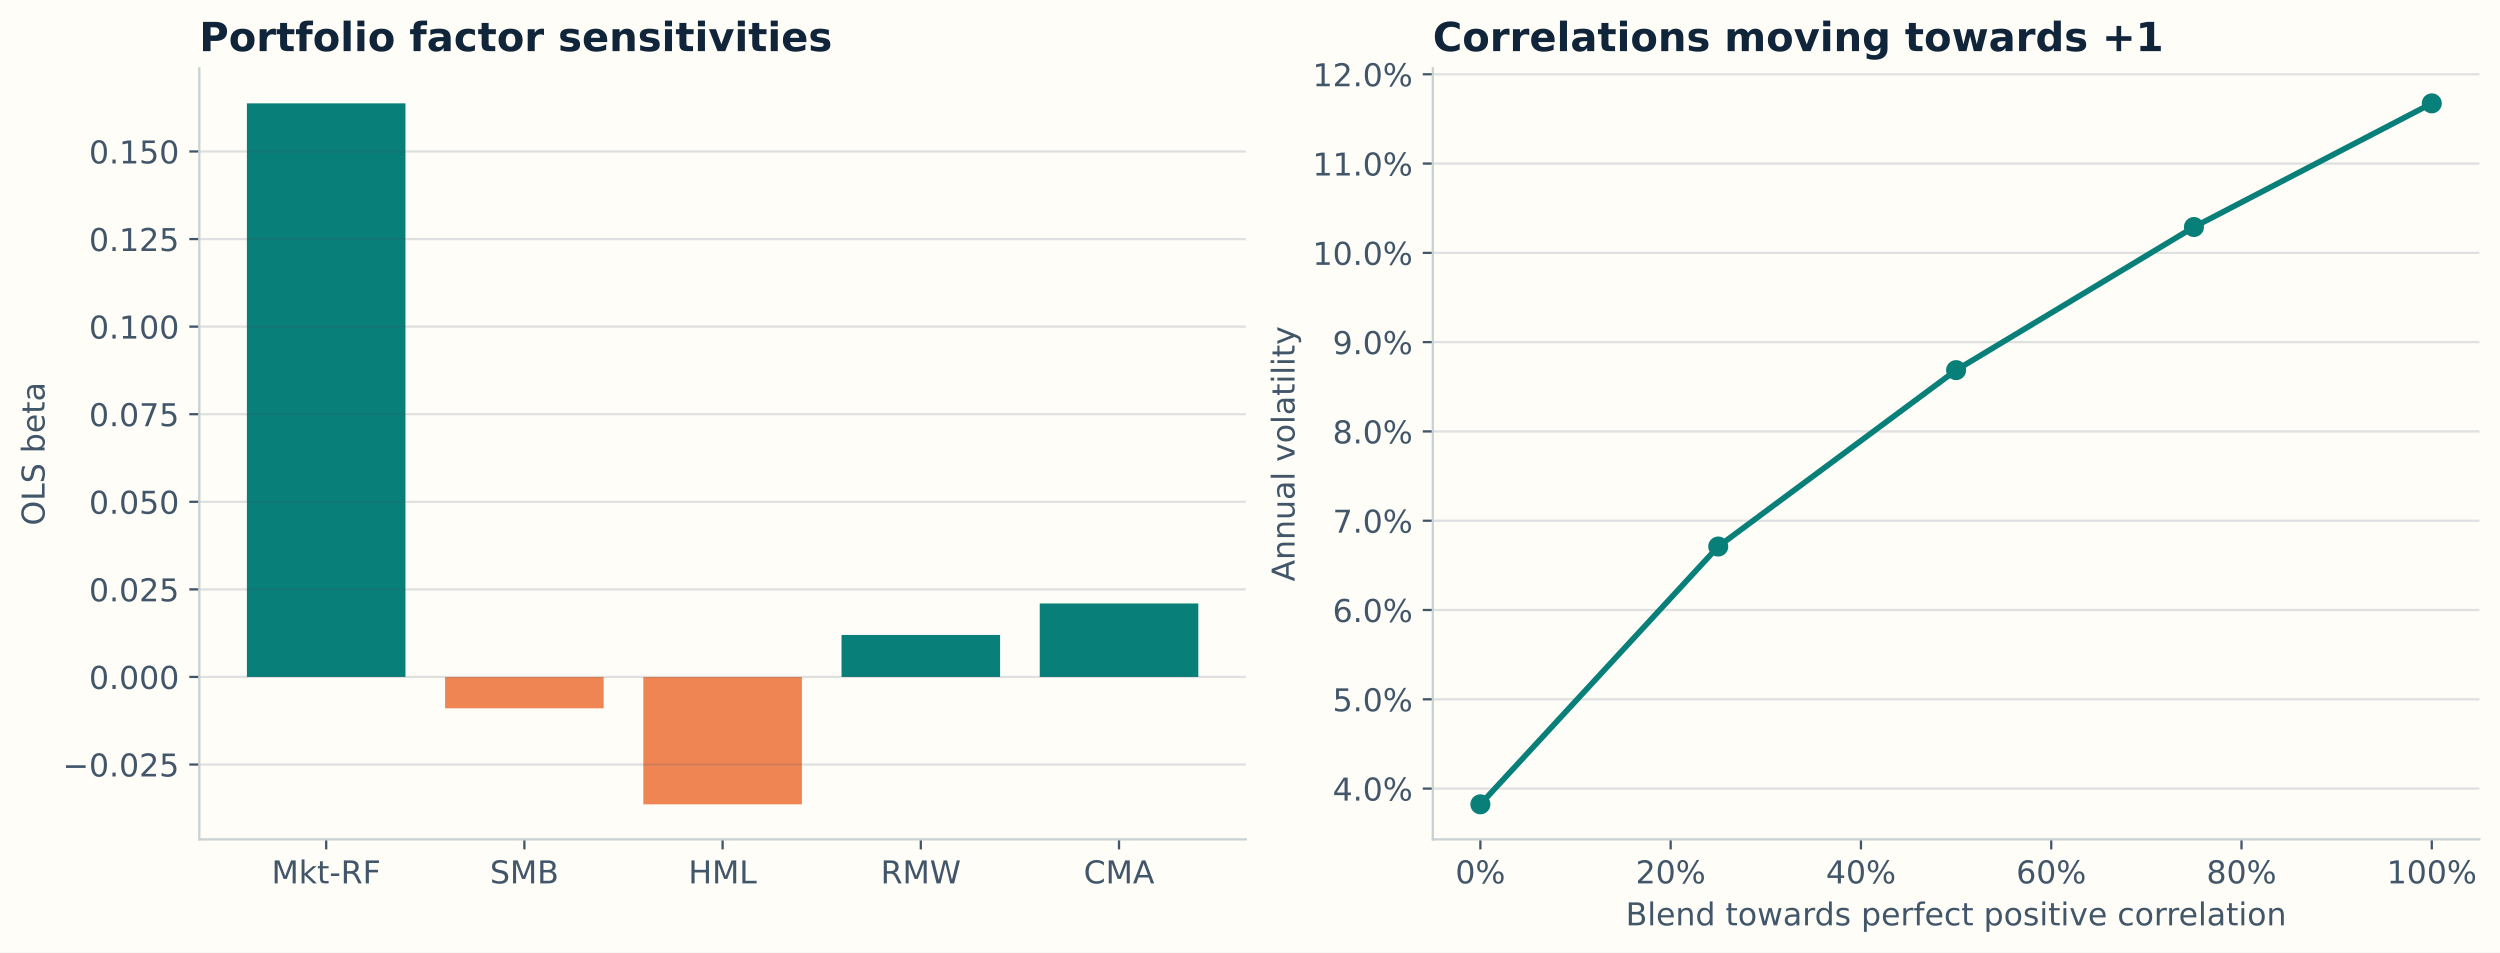
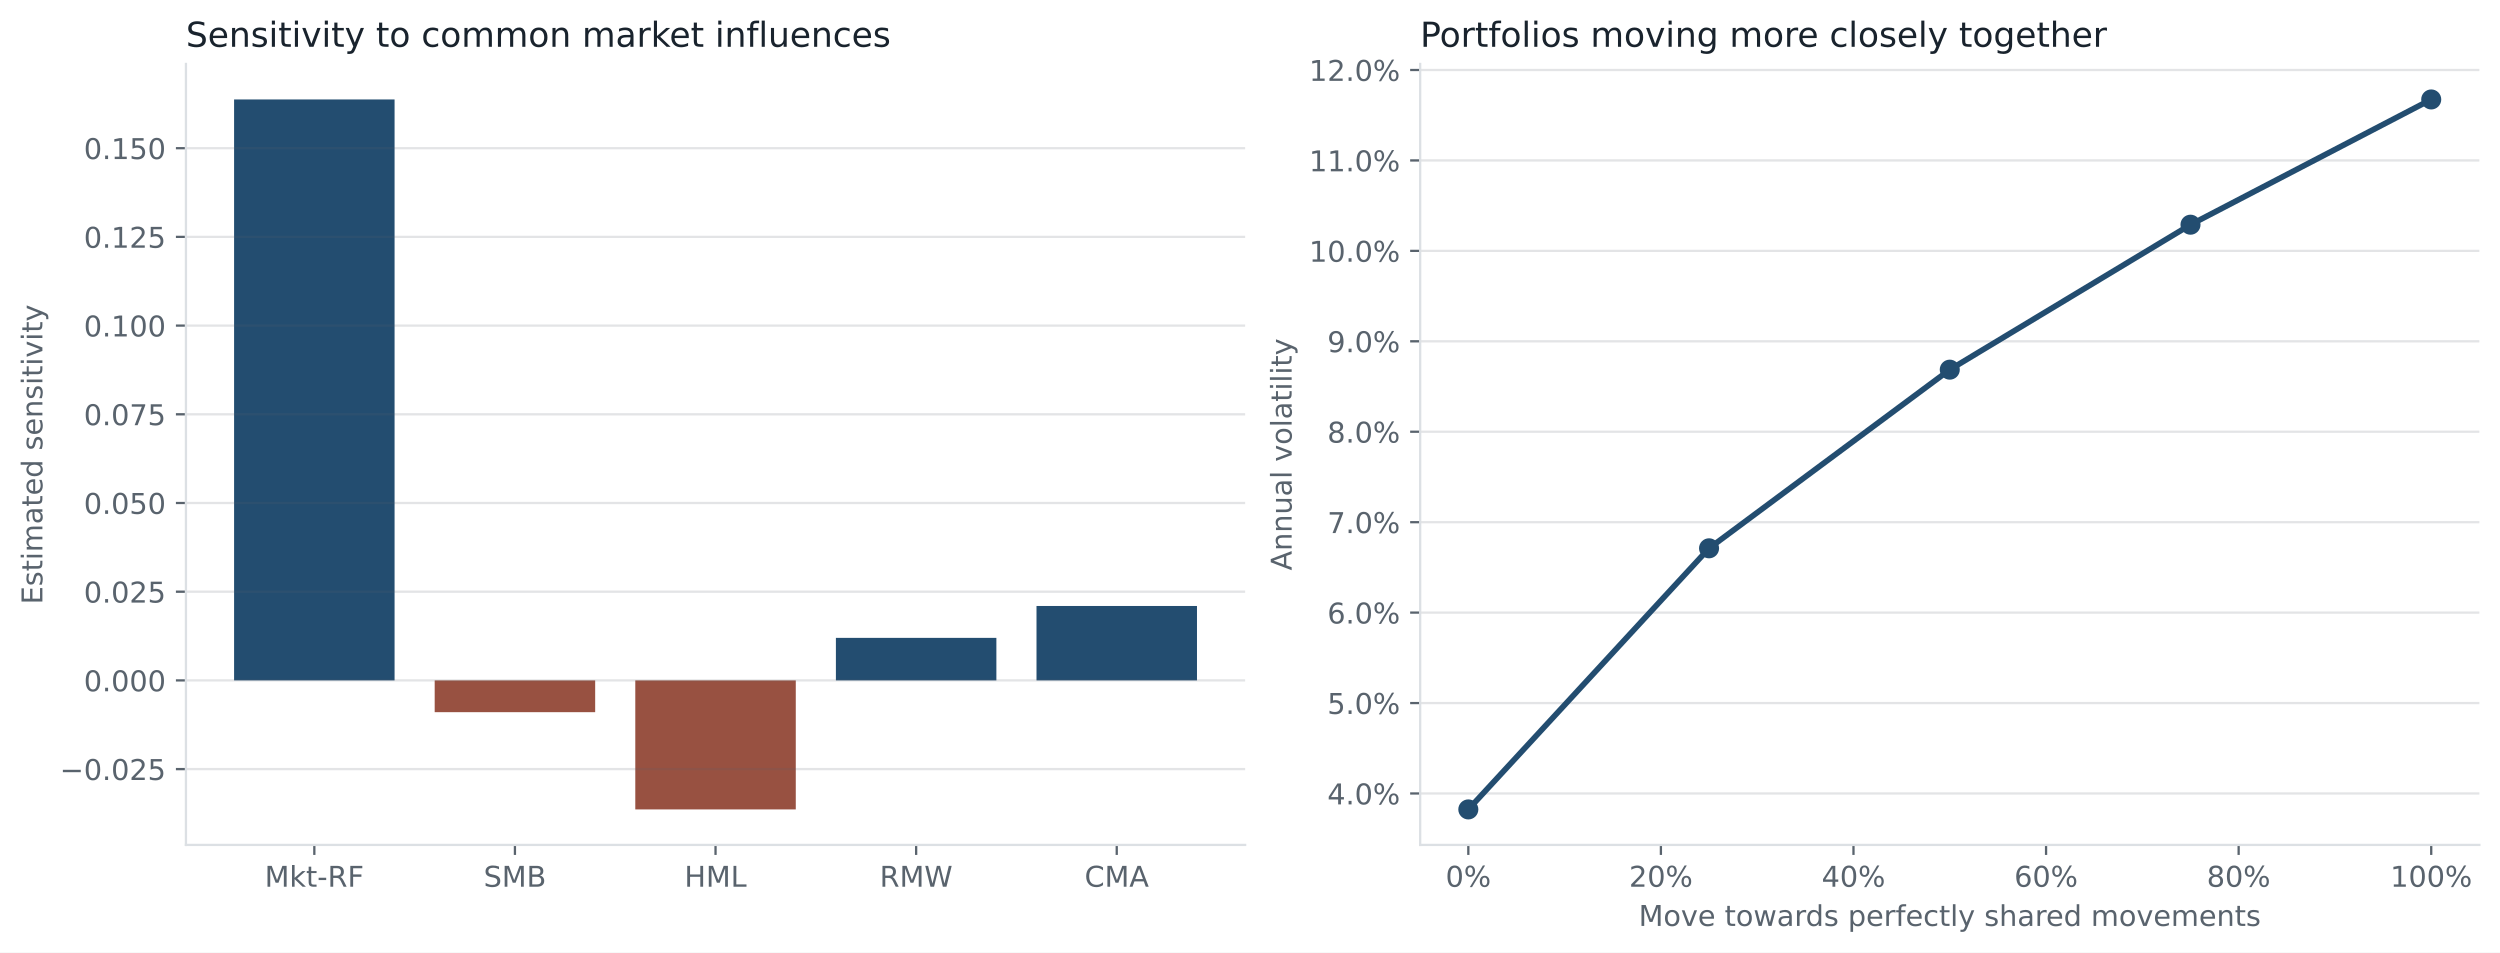
<svg xmlns="http://www.w3.org/2000/svg" xmlns:xlink="http://www.w3.org/1999/xlink" width="872.4pt" height="332.4pt" viewBox="0 0 872.4 332.4" version="1.1">
  <defs>
    <style type="text/css">*{stroke-linejoin: round; stroke-linecap: butt}</style>
  </defs>
  <g id="figure_1">
    <g id="patch_1">
-       <path d="M 0 332.4 L 872.4 332.4 L 872.4 0 L 0 0 z " style="fill: #fffdf8" />
+       <path d="M 0 332.4 L 872.4 332.4 L 872.4 0 L 0 0 z " style="fill: #ffffff" />
    </g>
    <g id="axes_1">
      <g id="patch_2">
-         <path d="M 69.555 292.908 L 434.762 292.908 L 434.762 23.838 L 69.555 23.838 z " style="fill: #fffdf8" />
+         <path d="M 64.886 294.843 L 434.5 294.843 L 434.5 22.318 L 64.886 22.318 z " style="fill: #ffffff" />
      </g>
      <g id="patch_3">
-         <path d="M 86.155 236.225 L 141.489 236.225 L 141.489 36.068 L 86.155 36.068 z " clip-path="url(#p34843cf11e)" style="fill: #087f78" />
+         <path d="M 81.687 237.433 L 137.689 237.433 L 137.689 34.706 L 81.687 34.706 z " clip-path="url(#p549b6e16fd)" style="fill: #234d70" />
      </g>
      <g id="patch_4">
-         <path d="M 155.323 236.225 L 210.657 236.225 L 210.657 247.171 L 155.323 247.171 z " clip-path="url(#p34843cf11e)" style="fill: #ef8553" />
+         <path d="M 151.689 237.433 L 207.691 237.433 L 207.691 248.519 L 151.689 248.519 z " clip-path="url(#p549b6e16fd)" style="fill: #985141" />
      </g>
      <g id="patch_5">
-         <path d="M 224.491 236.225 L 279.826 236.225 L 279.826 280.677 L 224.491 280.677 z " clip-path="url(#p34843cf11e)" style="fill: #ef8553" />
+         <path d="M 221.692 237.433 L 277.694 237.433 L 277.694 282.456 L 221.692 282.456 z " clip-path="url(#p549b6e16fd)" style="fill: #985141" />
      </g>
      <g id="patch_6">
-         <path d="M 293.659 236.225 L 348.994 236.225 L 348.994 221.572 L 293.659 221.572 z " clip-path="url(#p34843cf11e)" style="fill: #087f78" />
+         <path d="M 291.695 237.433 L 347.697 237.433 L 347.697 222.592 L 291.695 222.592 z " clip-path="url(#p549b6e16fd)" style="fill: #234d70" />
      </g>
      <g id="patch_7">
-         <path d="M 362.827 236.225 L 418.162 236.225 L 418.162 210.583 L 362.827 210.583 z " clip-path="url(#p34843cf11e)" style="fill: #087f78" />
+         <path d="M 361.697 237.433 L 417.699 237.433 L 417.699 211.462 L 361.697 211.462 z " clip-path="url(#p549b6e16fd)" style="fill: #234d70" />
      </g>
      <g id="matplotlib.axis_1">
        <g id="xtick_1">
          <g id="line2d_1">
            <defs>
-               <path id="m8e26d6081c" d="M 0 0 L 0 3.5 " style="stroke: #42566a; stroke-width: 0.8" />
+               <path id="mf56b521e92" d="M 0 0 L 0 3.5 " style="stroke: #59636d; stroke-width: 0.8" />
            </defs>
            <g>
-               <use xlink:href="#m8e26d6081c" x="113.822" y="292.908" style="fill: #42566a; stroke: #42566a; stroke-width: 0.8" />
+               <use xlink:href="#mf56b521e92" x="109.688" y="294.843" style="fill: #59636d; stroke: #59636d; stroke-width: 0.8" />
            </g>
          </g>
          <g id="text_1">
-             <text style="font-size: 11px; font-family: 'DejaVu Sans'; text-anchor: middle; fill: #42566a" x="113.822" y="308.266" transform="rotate(-0 113.8221 308.2659)">Mkt-RF</text>
+             <text style="font-size: 10px; font-family: 'DejaVu Sans'; text-anchor: middle; fill: #59636d" x="109.688" y="309.442" transform="rotate(-0 109.6877 309.4417)">Mkt-RF</text>
          </g>
        </g>
        <g id="xtick_2">
          <g id="line2d_2">
            <g>
-               <use xlink:href="#m8e26d6081c" x="182.99" y="292.908" style="fill: #42566a; stroke: #42566a; stroke-width: 0.8" />
+               <use xlink:href="#mf56b521e92" x="179.69" y="294.843" style="fill: #59636d; stroke: #59636d; stroke-width: 0.8" />
            </g>
          </g>
          <g id="text_2">
-             <text style="font-size: 11px; font-family: 'DejaVu Sans'; text-anchor: middle; fill: #42566a" x="182.99" y="308.266" transform="rotate(-0 182.9902 308.2659)">SMB</text>
+             <text style="font-size: 10px; font-family: 'DejaVu Sans'; text-anchor: middle; fill: #59636d" x="179.69" y="309.442" transform="rotate(-0 179.6903 309.4417)">SMB</text>
          </g>
        </g>
        <g id="xtick_3">
          <g id="line2d_3">
            <g>
-               <use xlink:href="#m8e26d6081c" x="252.158" y="292.908" style="fill: #42566a; stroke: #42566a; stroke-width: 0.8" />
+               <use xlink:href="#mf56b521e92" x="249.693" y="294.843" style="fill: #59636d; stroke: #59636d; stroke-width: 0.8" />
            </g>
          </g>
          <g id="text_3">
-             <text style="font-size: 11px; font-family: 'DejaVu Sans'; text-anchor: middle; fill: #42566a" x="252.158" y="308.266" transform="rotate(-0 252.1583 308.2659)">HML</text>
+             <text style="font-size: 10px; font-family: 'DejaVu Sans'; text-anchor: middle; fill: #59636d" x="249.693" y="309.442" transform="rotate(-0 249.693 309.4417)">HML</text>
          </g>
        </g>
        <g id="xtick_4">
          <g id="line2d_4">
            <g>
-               <use xlink:href="#m8e26d6081c" x="321.326" y="292.908" style="fill: #42566a; stroke: #42566a; stroke-width: 0.8" />
+               <use xlink:href="#mf56b521e92" x="319.696" y="294.843" style="fill: #59636d; stroke: #59636d; stroke-width: 0.8" />
            </g>
          </g>
          <g id="text_4">
-             <text style="font-size: 11px; font-family: 'DejaVu Sans'; text-anchor: middle; fill: #42566a" x="321.326" y="308.266" transform="rotate(-0 321.3264 308.2659)">RMW</text>
+             <text style="font-size: 10px; font-family: 'DejaVu Sans'; text-anchor: middle; fill: #59636d" x="319.696" y="309.442" transform="rotate(-0 319.6957 309.4417)">RMW</text>
          </g>
        </g>
        <g id="xtick_5">
          <g id="line2d_5">
            <g>
-               <use xlink:href="#m8e26d6081c" x="390.495" y="292.908" style="fill: #42566a; stroke: #42566a; stroke-width: 0.8" />
+               <use xlink:href="#mf56b521e92" x="389.698" y="294.843" style="fill: #59636d; stroke: #59636d; stroke-width: 0.8" />
            </g>
          </g>
          <g id="text_5">
-             <text style="font-size: 11px; font-family: 'DejaVu Sans'; text-anchor: middle; fill: #42566a" x="390.495" y="308.266" transform="rotate(-0 390.4945 308.2659)">CMA</text>
+             <text style="font-size: 10px; font-family: 'DejaVu Sans'; text-anchor: middle; fill: #59636d" x="389.698" y="309.442" transform="rotate(-0 389.6984 309.4417)">CMA</text>
          </g>
        </g>
      </g>
      <g id="matplotlib.axis_2">
        <g id="ytick_1">
          <g id="line2d_6">
-             <path d="M 69.555 266.787 L 434.762 266.787 " clip-path="url(#p34843cf11e)" style="fill: none; stroke: #42566a; stroke-opacity: 0.17; stroke-width: 0.8; stroke-linecap: square" />
+             <path d="M 64.886 268.387 L 434.5 268.387 " clip-path="url(#p549b6e16fd)" style="fill: none; stroke: #59636d; stroke-opacity: 0.17; stroke-width: 0.8; stroke-linecap: square" />
          </g>
          <g id="line2d_7">
            <defs>
-               <path id="md3e0840128" d="M 0 0 L -3.5 0 " style="stroke: #42566a; stroke-width: 0.8" />
+               <path id="mc7982598e0" d="M 0 0 L -3.5 0 " style="stroke: #59636d; stroke-width: 0.8" />
            </defs>
            <g>
-               <use xlink:href="#md3e0840128" x="69.555" y="266.787" style="fill: #42566a; stroke: #42566a; stroke-width: 0.8" />
+               <use xlink:href="#mc7982598e0" x="64.886" y="268.387" style="fill: #59636d; stroke: #59636d; stroke-width: 0.8" />
            </g>
          </g>
          <g id="text_6">
-             <text style="font-size: 11px; font-family: 'DejaVu Sans'; text-anchor: end; fill: #42566a" x="62.555" y="270.966" transform="rotate(-0 62.55453 270.9659)">−0.025</text>
+             <text style="font-size: 10px; font-family: 'DejaVu Sans'; text-anchor: end; fill: #59636d" x="57.886" y="272.186" transform="rotate(-0 57.88594 272.1861)">−0.025</text>
          </g>
        </g>
        <g id="ytick_2">
          <g id="line2d_8">
-             <path d="M 69.555 236.225 L 434.762 236.225 " clip-path="url(#p34843cf11e)" style="fill: none; stroke: #42566a; stroke-opacity: 0.17; stroke-width: 0.8; stroke-linecap: square" />
+             <path d="M 64.886 237.433 L 434.5 237.433 " clip-path="url(#p549b6e16fd)" style="fill: none; stroke: #59636d; stroke-opacity: 0.17; stroke-width: 0.8; stroke-linecap: square" />
          </g>
          <g id="line2d_9">
            <g>
-               <use xlink:href="#md3e0840128" x="69.555" y="236.225" style="fill: #42566a; stroke: #42566a; stroke-width: 0.8" />
+               <use xlink:href="#mc7982598e0" x="64.886" y="237.433" style="fill: #59636d; stroke: #59636d; stroke-width: 0.8" />
            </g>
          </g>
          <g id="text_7">
-             <text style="font-size: 11px; font-family: 'DejaVu Sans'; text-anchor: end; fill: #42566a" x="62.555" y="240.404" transform="rotate(-0 62.55453 240.4043)">0.000</text>
+             <text style="font-size: 10px; font-family: 'DejaVu Sans'; text-anchor: end; fill: #59636d" x="57.886" y="241.232" transform="rotate(-0 57.88594 241.2322)">0.000</text>
          </g>
        </g>
        <g id="ytick_3">
          <g id="line2d_10">
-             <path d="M 69.555 205.664 L 434.762 205.664 " clip-path="url(#p34843cf11e)" style="fill: none; stroke: #42566a; stroke-opacity: 0.17; stroke-width: 0.8; stroke-linecap: square" />
+             <path d="M 64.886 206.479 L 434.5 206.479 " clip-path="url(#p549b6e16fd)" style="fill: none; stroke: #59636d; stroke-opacity: 0.17; stroke-width: 0.8; stroke-linecap: square" />
          </g>
          <g id="line2d_11">
            <g>
-               <use xlink:href="#md3e0840128" x="69.555" y="205.664" style="fill: #42566a; stroke: #42566a; stroke-width: 0.8" />
+               <use xlink:href="#mc7982598e0" x="64.886" y="206.479" style="fill: #59636d; stroke: #59636d; stroke-width: 0.8" />
            </g>
          </g>
          <g id="text_8">
-             <text style="font-size: 11px; font-family: 'DejaVu Sans'; text-anchor: end; fill: #42566a" x="62.555" y="209.843" transform="rotate(-0 62.55453 209.8428)">0.025</text>
+             <text style="font-size: 10px; font-family: 'DejaVu Sans'; text-anchor: end; fill: #59636d" x="57.886" y="210.278" transform="rotate(-0 57.88594 210.2782)">0.025</text>
          </g>
        </g>
        <g id="ytick_4">
          <g id="line2d_12">
-             <path d="M 69.555 175.102 L 434.762 175.102 " clip-path="url(#p34843cf11e)" style="fill: none; stroke: #42566a; stroke-opacity: 0.17; stroke-width: 0.8; stroke-linecap: square" />
+             <path d="M 64.886 175.525 L 434.5 175.525 " clip-path="url(#p549b6e16fd)" style="fill: none; stroke: #59636d; stroke-opacity: 0.17; stroke-width: 0.8; stroke-linecap: square" />
          </g>
          <g id="line2d_13">
            <g>
-               <use xlink:href="#md3e0840128" x="69.555" y="175.102" style="fill: #42566a; stroke: #42566a; stroke-width: 0.8" />
+               <use xlink:href="#mc7982598e0" x="64.886" y="175.525" style="fill: #59636d; stroke: #59636d; stroke-width: 0.8" />
            </g>
          </g>
          <g id="text_9">
-             <text style="font-size: 11px; font-family: 'DejaVu Sans'; text-anchor: end; fill: #42566a" x="62.555" y="179.281" transform="rotate(-0 62.55453 179.2813)">0.050</text>
+             <text style="font-size: 10px; font-family: 'DejaVu Sans'; text-anchor: end; fill: #59636d" x="57.886" y="179.324" transform="rotate(-0 57.88594 179.3242)">0.050</text>
          </g>
        </g>
        <g id="ytick_5">
          <g id="line2d_14">
-             <path d="M 69.555 144.541 L 434.762 144.541 " clip-path="url(#p34843cf11e)" style="fill: none; stroke: #42566a; stroke-opacity: 0.17; stroke-width: 0.8; stroke-linecap: square" />
+             <path d="M 64.886 144.571 L 434.5 144.571 " clip-path="url(#p549b6e16fd)" style="fill: none; stroke: #59636d; stroke-opacity: 0.17; stroke-width: 0.8; stroke-linecap: square" />
          </g>
          <g id="line2d_15">
            <g>
-               <use xlink:href="#md3e0840128" x="69.555" y="144.541" style="fill: #42566a; stroke: #42566a; stroke-width: 0.8" />
+               <use xlink:href="#mc7982598e0" x="64.886" y="144.571" style="fill: #59636d; stroke: #59636d; stroke-width: 0.8" />
            </g>
          </g>
          <g id="text_10">
-             <text style="font-size: 11px; font-family: 'DejaVu Sans'; text-anchor: end; fill: #42566a" x="62.555" y="148.72" transform="rotate(-0 62.55453 148.7198)">0.075</text>
+             <text style="font-size: 10px; font-family: 'DejaVu Sans'; text-anchor: end; fill: #59636d" x="57.886" y="148.37" transform="rotate(-0 57.88594 148.3702)">0.075</text>
          </g>
        </g>
        <g id="ytick_6">
          <g id="line2d_16">
-             <path d="M 69.555 113.979 L 434.762 113.979 " clip-path="url(#p34843cf11e)" style="fill: none; stroke: #42566a; stroke-opacity: 0.17; stroke-width: 0.8; stroke-linecap: square" />
+             <path d="M 64.886 113.617 L 434.5 113.617 " clip-path="url(#p549b6e16fd)" style="fill: none; stroke: #59636d; stroke-opacity: 0.17; stroke-width: 0.8; stroke-linecap: square" />
          </g>
          <g id="line2d_17">
            <g>
-               <use xlink:href="#md3e0840128" x="69.555" y="113.979" style="fill: #42566a; stroke: #42566a; stroke-width: 0.8" />
+               <use xlink:href="#mc7982598e0" x="64.886" y="113.617" style="fill: #59636d; stroke: #59636d; stroke-width: 0.8" />
            </g>
          </g>
          <g id="text_11">
-             <text style="font-size: 11px; font-family: 'DejaVu Sans'; text-anchor: end; fill: #42566a" x="62.555" y="118.158" transform="rotate(-0 62.55453 118.1582)">0.100</text>
+             <text style="font-size: 10px; font-family: 'DejaVu Sans'; text-anchor: end; fill: #59636d" x="57.886" y="117.416" transform="rotate(-0 57.88594 117.4162)">0.100</text>
          </g>
        </g>
        <g id="ytick_7">
          <g id="line2d_18">
-             <path d="M 69.555 83.418 L 434.762 83.418 " clip-path="url(#p34843cf11e)" style="fill: none; stroke: #42566a; stroke-opacity: 0.17; stroke-width: 0.8; stroke-linecap: square" />
+             <path d="M 64.886 82.663 L 434.5 82.663 " clip-path="url(#p549b6e16fd)" style="fill: none; stroke: #59636d; stroke-opacity: 0.17; stroke-width: 0.8; stroke-linecap: square" />
          </g>
          <g id="line2d_19">
            <g>
-               <use xlink:href="#md3e0840128" x="69.555" y="83.418" style="fill: #42566a; stroke: #42566a; stroke-width: 0.8" />
+               <use xlink:href="#mc7982598e0" x="64.886" y="82.663" style="fill: #59636d; stroke: #59636d; stroke-width: 0.8" />
            </g>
          </g>
          <g id="text_12">
-             <text style="font-size: 11px; font-family: 'DejaVu Sans'; text-anchor: end; fill: #42566a" x="62.555" y="87.597" transform="rotate(-0 62.55453 87.59672)">0.125</text>
+             <text style="font-size: 10px; font-family: 'DejaVu Sans'; text-anchor: end; fill: #59636d" x="57.886" y="86.462" transform="rotate(-0 57.88594 86.46222)">0.125</text>
          </g>
        </g>
        <g id="ytick_8">
          <g id="line2d_20">
-             <path d="M 69.555 52.856 L 434.762 52.856 " clip-path="url(#p34843cf11e)" style="fill: none; stroke: #42566a; stroke-opacity: 0.17; stroke-width: 0.8; stroke-linecap: square" />
+             <path d="M 64.886 51.709 L 434.5 51.709 " clip-path="url(#p549b6e16fd)" style="fill: none; stroke: #59636d; stroke-opacity: 0.17; stroke-width: 0.8; stroke-linecap: square" />
          </g>
          <g id="line2d_21">
            <g>
-               <use xlink:href="#md3e0840128" x="69.555" y="52.856" style="fill: #42566a; stroke: #42566a; stroke-width: 0.8" />
+               <use xlink:href="#mc7982598e0" x="64.886" y="51.709" style="fill: #59636d; stroke: #59636d; stroke-width: 0.8" />
            </g>
          </g>
          <g id="text_13">
-             <text style="font-size: 11px; font-family: 'DejaVu Sans'; text-anchor: end; fill: #42566a" x="62.555" y="57.035" transform="rotate(-0 62.55453 57.03519)">0.150</text>
+             <text style="font-size: 10px; font-family: 'DejaVu Sans'; text-anchor: end; fill: #59636d" x="57.886" y="55.508" transform="rotate(-0 57.88594 55.50823)">0.150</text>
          </g>
        </g>
        <g id="text_14">
-           <text style="font-size: 11px; font-family: 'DejaVu Sans'; text-anchor: middle; fill: #42566a" x="15.558" y="158.373" transform="rotate(-90 15.55828 158.3727)">OLS beta</text>
+           <text style="font-size: 10px; font-family: 'DejaVu Sans'; text-anchor: middle; fill: #59636d" x="14.798" y="158.581" transform="rotate(-90 14.79844 158.5807)">Estimated sensitivity</text>
        </g>
      </g>
      <g id="patch_8">
-         <path d="M 69.555 292.908 L 69.555 23.838 " style="fill: none; stroke: #c9d2d3; stroke-width: 0.8; stroke-linejoin: miter; stroke-linecap: square" />
+         <path d="M 64.886 294.843 L 64.886 22.318 " style="fill: none; stroke: #dce0e4; stroke-width: 0.8; stroke-linejoin: miter; stroke-linecap: square" />
      </g>
      <g id="patch_9">
-         <path d="M 69.555 292.908 L 434.762 292.908 " style="fill: none; stroke: #c9d2d3; stroke-width: 0.8; stroke-linejoin: miter; stroke-linecap: square" />
+         <path d="M 64.886 294.843 L 434.5 294.843 " style="fill: none; stroke: #dce0e4; stroke-width: 0.8; stroke-linejoin: miter; stroke-linecap: square" />
      </g>
      <g id="text_15">
-         <text style="font-weight: 700; font-size: 14px; font-family: 'DejaVu Sans'; text-anchor: start; fill: #10253a" x="69.555" y="17.838" transform="rotate(-0 69.55453 17.83781)">Portfolio factor sensitivities</text>
+         <text style="font-size: 12px; font-family: 'DejaVu Sans'; text-anchor: start; fill: #19232d" x="64.886" y="16.318" transform="rotate(-0 64.88594 16.31812)">Sensitivity to common market influences</text>
      </g>
    </g>
    <g id="axes_2">
      <g id="patch_10">
-         <path d="M 499.992 292.908 L 865.2 292.908 L 865.2 23.838 L 499.992 23.838 z " style="fill: #fffdf8" />
+         <path d="M 495.585 294.843 L 865.2 294.843 L 865.2 22.318 L 495.585 22.318 z " style="fill: #ffffff" />
      </g>
      <g id="matplotlib.axis_3">
        <g id="xtick_6">
          <g id="line2d_22">
            <g>
-               <use xlink:href="#m8e26d6081c" x="516.592" y="292.908" style="fill: #42566a; stroke: #42566a; stroke-width: 0.8" />
+               <use xlink:href="#mf56b521e92" x="512.386" y="294.843" style="fill: #59636d; stroke: #59636d; stroke-width: 0.8" />
            </g>
          </g>
          <g id="text_16">
-             <text style="font-size: 11px; font-family: 'DejaVu Sans'; text-anchor: middle; fill: #42566a" x="516.592" y="308.266" transform="rotate(-0 516.5923 308.2659)">0%</text>
+             <text style="font-size: 10px; font-family: 'DejaVu Sans'; text-anchor: middle; fill: #59636d" x="512.386" y="309.442" transform="rotate(-0 512.386 309.4417)">0%</text>
          </g>
        </g>
        <g id="xtick_7">
          <g id="line2d_23">
            <g>
-               <use xlink:href="#m8e26d6081c" x="582.994" y="292.908" style="fill: #42566a; stroke: #42566a; stroke-width: 0.8" />
+               <use xlink:href="#mf56b521e92" x="579.589" y="294.843" style="fill: #59636d; stroke: #59636d; stroke-width: 0.8" />
            </g>
          </g>
          <g id="text_17">
-             <text style="font-size: 11px; font-family: 'DejaVu Sans'; text-anchor: middle; fill: #42566a" x="582.994" y="308.266" transform="rotate(-0 582.9937 308.2659)">20%</text>
+             <text style="font-size: 10px; font-family: 'DejaVu Sans'; text-anchor: middle; fill: #59636d" x="579.589" y="309.442" transform="rotate(-0 579.5886 309.4417)">20%</text>
          </g>
        </g>
        <g id="xtick_8">
          <g id="line2d_24">
            <g>
-               <use xlink:href="#m8e26d6081c" x="649.395" y="292.908" style="fill: #42566a; stroke: #42566a; stroke-width: 0.8" />
+               <use xlink:href="#mf56b521e92" x="646.791" y="294.843" style="fill: #59636d; stroke: #59636d; stroke-width: 0.8" />
            </g>
          </g>
          <g id="text_18">
-             <text style="font-size: 11px; font-family: 'DejaVu Sans'; text-anchor: middle; fill: #42566a" x="649.395" y="308.266" transform="rotate(-0 649.395 308.2659)">40%</text>
+             <text style="font-size: 10px; font-family: 'DejaVu Sans'; text-anchor: middle; fill: #59636d" x="646.791" y="309.442" transform="rotate(-0 646.7912 309.4417)">40%</text>
          </g>
        </g>
        <g id="xtick_9">
          <g id="line2d_25">
            <g>
-               <use xlink:href="#m8e26d6081c" x="715.796" y="292.908" style="fill: #42566a; stroke: #42566a; stroke-width: 0.8" />
+               <use xlink:href="#mf56b521e92" x="713.994" y="294.843" style="fill: #59636d; stroke: #59636d; stroke-width: 0.8" />
            </g>
          </g>
          <g id="text_19">
-             <text style="font-size: 11px; font-family: 'DejaVu Sans'; text-anchor: middle; fill: #42566a" x="715.796" y="308.266" transform="rotate(-0 715.7964 308.2659)">60%</text>
+             <text style="font-size: 10px; font-family: 'DejaVu Sans'; text-anchor: middle; fill: #59636d" x="713.994" y="309.442" transform="rotate(-0 713.9937 309.4417)">60%</text>
          </g>
        </g>
        <g id="xtick_10">
          <g id="line2d_26">
            <g>
-               <use xlink:href="#m8e26d6081c" x="782.198" y="292.908" style="fill: #42566a; stroke: #42566a; stroke-width: 0.8" />
+               <use xlink:href="#mf56b521e92" x="781.196" y="294.843" style="fill: #59636d; stroke: #59636d; stroke-width: 0.8" />
            </g>
          </g>
          <g id="text_20">
-             <text style="font-size: 11px; font-family: 'DejaVu Sans'; text-anchor: middle; fill: #42566a" x="782.198" y="308.266" transform="rotate(-0 782.1978 308.2659)">80%</text>
+             <text style="font-size: 10px; font-family: 'DejaVu Sans'; text-anchor: middle; fill: #59636d" x="781.196" y="309.442" transform="rotate(-0 781.1963 309.4417)">80%</text>
          </g>
        </g>
        <g id="xtick_11">
          <g id="line2d_27">
            <g>
-               <use xlink:href="#m8e26d6081c" x="848.599" y="292.908" style="fill: #42566a; stroke: #42566a; stroke-width: 0.8" />
+               <use xlink:href="#mf56b521e92" x="848.399" y="294.843" style="fill: #59636d; stroke: #59636d; stroke-width: 0.8" />
            </g>
          </g>
          <g id="text_21">
-             <text style="font-size: 11px; font-family: 'DejaVu Sans'; text-anchor: middle; fill: #42566a" x="848.599" y="308.266" transform="rotate(-0 848.5992 308.2659)">100%</text>
+             <text style="font-size: 10px; font-family: 'DejaVu Sans'; text-anchor: middle; fill: #59636d" x="848.399" y="309.442" transform="rotate(-0 848.3989 309.4417)">100%</text>
          </g>
        </g>
        <g id="text_22">
-           <text style="font-size: 11px; font-family: 'DejaVu Sans'; text-anchor: middle; fill: #42566a" x="682.596" y="322.912" transform="rotate(-0 682.5957 322.9119)">Blend towards perfect positive correlation</text>
+           <text style="font-size: 10px; font-family: 'DejaVu Sans'; text-anchor: middle; fill: #59636d" x="680.392" y="323.12" transform="rotate(-0 680.3925 323.1198)">Move towards perfectly shared movements</text>
        </g>
      </g>
      <g id="matplotlib.axis_4">
        <g id="ytick_9">
          <g id="line2d_28">
-             <path d="M 499.992 275.187 L 865.2 275.187 " clip-path="url(#p901cb2f412)" style="fill: none; stroke: #42566a; stroke-opacity: 0.17; stroke-width: 0.8; stroke-linecap: square" />
+             <path d="M 495.585 276.895 L 865.2 276.895 " clip-path="url(#p6ea208942d)" style="fill: none; stroke: #59636d; stroke-opacity: 0.17; stroke-width: 0.8; stroke-linecap: square" />
          </g>
          <g id="line2d_29">
            <g>
-               <use xlink:href="#md3e0840128" x="499.992" y="275.187" style="fill: #42566a; stroke: #42566a; stroke-width: 0.8" />
+               <use xlink:href="#mc7982598e0" x="495.585" y="276.895" style="fill: #59636d; stroke: #59636d; stroke-width: 0.8" />
            </g>
          </g>
          <g id="text_23">
-             <text style="font-size: 11px; font-family: 'DejaVu Sans'; text-anchor: end; fill: #42566a" x="492.992" y="279.366" transform="rotate(-0 492.9919 279.3664)">4.0%</text>
+             <text style="font-size: 10px; font-family: 'DejaVu Sans'; text-anchor: end; fill: #59636d" x="488.585" y="280.695" transform="rotate(-0 488.5854 280.6946)">4.0%</text>
          </g>
        </g>
        <g id="ytick_10">
          <g id="line2d_30">
-             <path d="M 499.992 244.029 L 865.2 244.029 " clip-path="url(#p901cb2f412)" style="fill: none; stroke: #42566a; stroke-opacity: 0.17; stroke-width: 0.8; stroke-linecap: square" />
+             <path d="M 495.585 245.337 L 865.2 245.337 " clip-path="url(#p6ea208942d)" style="fill: none; stroke: #59636d; stroke-opacity: 0.17; stroke-width: 0.8; stroke-linecap: square" />
          </g>
          <g id="line2d_31">
            <g>
-               <use xlink:href="#md3e0840128" x="499.992" y="244.029" style="fill: #42566a; stroke: #42566a; stroke-width: 0.8" />
+               <use xlink:href="#mc7982598e0" x="495.585" y="245.337" style="fill: #59636d; stroke: #59636d; stroke-width: 0.8" />
            </g>
          </g>
          <g id="text_24">
-             <text style="font-size: 11px; font-family: 'DejaVu Sans'; text-anchor: end; fill: #42566a" x="492.992" y="248.208" transform="rotate(-0 492.9919 248.2081)">5.0%</text>
+             <text style="font-size: 10px; font-family: 'DejaVu Sans'; text-anchor: end; fill: #59636d" x="488.585" y="249.136" transform="rotate(-0 488.5854 249.1362)">5.0%</text>
          </g>
        </g>
        <g id="ytick_11">
          <g id="line2d_32">
-             <path d="M 499.992 212.871 L 865.2 212.871 " clip-path="url(#p901cb2f412)" style="fill: none; stroke: #42566a; stroke-opacity: 0.17; stroke-width: 0.8; stroke-linecap: square" />
+             <path d="M 495.585 213.779 L 865.2 213.779 " clip-path="url(#p6ea208942d)" style="fill: none; stroke: #59636d; stroke-opacity: 0.17; stroke-width: 0.8; stroke-linecap: square" />
          </g>
          <g id="line2d_33">
            <g>
-               <use xlink:href="#md3e0840128" x="499.992" y="212.871" style="fill: #42566a; stroke: #42566a; stroke-width: 0.8" />
+               <use xlink:href="#mc7982598e0" x="495.585" y="213.779" style="fill: #59636d; stroke: #59636d; stroke-width: 0.8" />
            </g>
          </g>
          <g id="text_25">
-             <text style="font-size: 11px; font-family: 'DejaVu Sans'; text-anchor: end; fill: #42566a" x="492.992" y="217.05" transform="rotate(-0 492.9919 217.0498)">6.0%</text>
+             <text style="font-size: 10px; font-family: 'DejaVu Sans'; text-anchor: end; fill: #59636d" x="488.585" y="217.578" transform="rotate(-0 488.5854 217.5777)">6.0%</text>
          </g>
        </g>
        <g id="ytick_12">
          <g id="line2d_34">
-             <path d="M 499.992 181.712 L 865.2 181.712 " clip-path="url(#p901cb2f412)" style="fill: none; stroke: #42566a; stroke-opacity: 0.17; stroke-width: 0.8; stroke-linecap: square" />
+             <path d="M 495.585 182.22 L 865.2 182.22 " clip-path="url(#p6ea208942d)" style="fill: none; stroke: #59636d; stroke-opacity: 0.17; stroke-width: 0.8; stroke-linecap: square" />
          </g>
          <g id="line2d_35">
            <g>
-               <use xlink:href="#md3e0840128" x="499.992" y="181.712" style="fill: #42566a; stroke: #42566a; stroke-width: 0.8" />
+               <use xlink:href="#mc7982598e0" x="495.585" y="182.22" style="fill: #59636d; stroke: #59636d; stroke-width: 0.8" />
            </g>
          </g>
          <g id="text_26">
-             <text style="font-size: 11px; font-family: 'DejaVu Sans'; text-anchor: end; fill: #42566a" x="492.992" y="185.892" transform="rotate(-0 492.9919 185.8916)">7.0%</text>
+             <text style="font-size: 10px; font-family: 'DejaVu Sans'; text-anchor: end; fill: #59636d" x="488.585" y="186.019" transform="rotate(-0 488.5854 186.0193)">7.0%</text>
          </g>
        </g>
        <g id="ytick_13">
          <g id="line2d_36">
-             <path d="M 499.992 150.554 L 865.2 150.554 " clip-path="url(#p901cb2f412)" style="fill: none; stroke: #42566a; stroke-opacity: 0.17; stroke-width: 0.8; stroke-linecap: square" />
+             <path d="M 495.585 150.662 L 865.2 150.662 " clip-path="url(#p6ea208942d)" style="fill: none; stroke: #59636d; stroke-opacity: 0.17; stroke-width: 0.8; stroke-linecap: square" />
          </g>
          <g id="line2d_37">
            <g>
-               <use xlink:href="#md3e0840128" x="499.992" y="150.554" style="fill: #42566a; stroke: #42566a; stroke-width: 0.8" />
+               <use xlink:href="#mc7982598e0" x="495.585" y="150.662" style="fill: #59636d; stroke: #59636d; stroke-width: 0.8" />
            </g>
          </g>
          <g id="text_27">
-             <text style="font-size: 11px; font-family: 'DejaVu Sans'; text-anchor: end; fill: #42566a" x="492.992" y="154.733" transform="rotate(-0 492.9919 154.7333)">8.0%</text>
+             <text style="font-size: 10px; font-family: 'DejaVu Sans'; text-anchor: end; fill: #59636d" x="488.585" y="154.461" transform="rotate(-0 488.5854 154.4609)">8.0%</text>
          </g>
        </g>
        <g id="ytick_14">
          <g id="line2d_38">
-             <path d="M 499.992 119.396 L 865.2 119.396 " clip-path="url(#p901cb2f412)" style="fill: none; stroke: #42566a; stroke-opacity: 0.17; stroke-width: 0.8; stroke-linecap: square" />
+             <path d="M 495.585 119.103 L 865.2 119.103 " clip-path="url(#p6ea208942d)" style="fill: none; stroke: #59636d; stroke-opacity: 0.17; stroke-width: 0.8; stroke-linecap: square" />
          </g>
          <g id="line2d_39">
            <g>
-               <use xlink:href="#md3e0840128" x="499.992" y="119.396" style="fill: #42566a; stroke: #42566a; stroke-width: 0.8" />
+               <use xlink:href="#mc7982598e0" x="495.585" y="119.103" style="fill: #59636d; stroke: #59636d; stroke-width: 0.8" />
            </g>
          </g>
          <g id="text_28">
-             <text style="font-size: 11px; font-family: 'DejaVu Sans'; text-anchor: end; fill: #42566a" x="492.992" y="123.575" transform="rotate(-0 492.9919 123.575)">9.0%</text>
+             <text style="font-size: 10px; font-family: 'DejaVu Sans'; text-anchor: end; fill: #59636d" x="488.585" y="122.902" transform="rotate(-0 488.5854 122.9025)">9.0%</text>
          </g>
        </g>
        <g id="ytick_15">
          <g id="line2d_40">
-             <path d="M 499.992 88.238 L 865.2 88.238 " clip-path="url(#p901cb2f412)" style="fill: none; stroke: #42566a; stroke-opacity: 0.17; stroke-width: 0.8; stroke-linecap: square" />
+             <path d="M 495.585 87.545 L 865.2 87.545 " clip-path="url(#p6ea208942d)" style="fill: none; stroke: #59636d; stroke-opacity: 0.17; stroke-width: 0.8; stroke-linecap: square" />
          </g>
          <g id="line2d_41">
            <g>
-               <use xlink:href="#md3e0840128" x="499.992" y="88.238" style="fill: #42566a; stroke: #42566a; stroke-width: 0.8" />
+               <use xlink:href="#mc7982598e0" x="495.585" y="87.545" style="fill: #59636d; stroke: #59636d; stroke-width: 0.8" />
            </g>
          </g>
          <g id="text_29">
-             <text style="font-size: 11px; font-family: 'DejaVu Sans'; text-anchor: end; fill: #42566a" x="492.992" y="92.417" transform="rotate(-0 492.9919 92.41666)">10.0%</text>
+             <text style="font-size: 10px; font-family: 'DejaVu Sans'; text-anchor: end; fill: #59636d" x="488.585" y="91.344" transform="rotate(-0 488.5854 91.34405)">10.0%</text>
          </g>
        </g>
        <g id="ytick_16">
          <g id="line2d_42">
-             <path d="M 499.992 57.079 L 865.2 57.079 " clip-path="url(#p901cb2f412)" style="fill: none; stroke: #42566a; stroke-opacity: 0.17; stroke-width: 0.8; stroke-linecap: square" />
+             <path d="M 495.585 55.986 L 865.2 55.986 " clip-path="url(#p6ea208942d)" style="fill: none; stroke: #59636d; stroke-opacity: 0.17; stroke-width: 0.8; stroke-linecap: square" />
          </g>
          <g id="line2d_43">
            <g>
-               <use xlink:href="#md3e0840128" x="499.992" y="57.079" style="fill: #42566a; stroke: #42566a; stroke-width: 0.8" />
+               <use xlink:href="#mc7982598e0" x="495.585" y="55.986" style="fill: #59636d; stroke: #59636d; stroke-width: 0.8" />
            </g>
          </g>
          <g id="text_30">
-             <text style="font-size: 11px; font-family: 'DejaVu Sans'; text-anchor: end; fill: #42566a" x="492.992" y="61.258" transform="rotate(-0 492.9919 61.25837)">11.0%</text>
+             <text style="font-size: 10px; font-family: 'DejaVu Sans'; text-anchor: end; fill: #59636d" x="488.585" y="59.786" transform="rotate(-0 488.5854 59.78563)">11.0%</text>
          </g>
        </g>
        <g id="ytick_17">
          <g id="line2d_44">
-             <path d="M 499.992 25.921 L 865.2 25.921 " clip-path="url(#p901cb2f412)" style="fill: none; stroke: #42566a; stroke-opacity: 0.17; stroke-width: 0.8; stroke-linecap: square" />
+             <path d="M 495.585 24.428 L 865.2 24.428 " clip-path="url(#p6ea208942d)" style="fill: none; stroke: #59636d; stroke-opacity: 0.17; stroke-width: 0.8; stroke-linecap: square" />
          </g>
          <g id="line2d_45">
            <g>
-               <use xlink:href="#md3e0840128" x="499.992" y="25.921" style="fill: #42566a; stroke: #42566a; stroke-width: 0.8" />
+               <use xlink:href="#mc7982598e0" x="495.585" y="24.428" style="fill: #59636d; stroke: #59636d; stroke-width: 0.8" />
            </g>
          </g>
          <g id="text_31">
-             <text style="font-size: 11px; font-family: 'DejaVu Sans'; text-anchor: end; fill: #42566a" x="492.992" y="30.1" transform="rotate(-0 492.9919 30.10007)">12.0%</text>
+             <text style="font-size: 10px; font-family: 'DejaVu Sans'; text-anchor: end; fill: #59636d" x="488.585" y="28.227" transform="rotate(-0 488.5854 28.22721)">12.0%</text>
          </g>
        </g>
        <g id="text_32">
-           <text style="font-size: 11px; font-family: 'DejaVu Sans'; text-anchor: middle; fill: #42566a" x="451.76" y="158.373" transform="rotate(-90 451.7604 158.3727)">Annual volatility</text>
+           <text style="font-size: 10px; font-family: 'DejaVu Sans'; text-anchor: middle; fill: #59636d" x="450.739" y="158.581" transform="rotate(-90 450.7385 158.5807)">Annual volatility</text>
        </g>
      </g>
      <g id="line2d_46">
-         <path d="M 516.592 280.677 L 599.594 190.715 L 682.596 129.163 L 765.597 79.219 L 848.599 36.068 " clip-path="url(#p901cb2f412)" style="fill: none; stroke: #087f78; stroke-width: 2; stroke-linecap: square" />
+         <path d="M 512.386 282.456 L 596.389 191.338 L 680.392 128.996 L 764.396 78.41 L 848.399 34.706 " clip-path="url(#p6ea208942d)" style="fill: none; stroke: #234d70; stroke-width: 2; stroke-linecap: square" />
        <defs>
-           <path id="m794a7296fd" d="M 0 3 C 0.796 3 1.559 2.684 2.121 2.121 C 2.684 1.559 3 0.796 3 0 C 3 -0.796 2.684 -1.559 2.121 -2.121 C 1.559 -2.684 0.796 -3 0 -3 C -0.796 -3 -1.559 -2.684 -2.121 -2.121 C -2.684 -1.559 -3 -0.796 -3 0 C -3 0.796 -2.684 1.559 -2.121 2.121 C -1.559 2.684 -0.796 3 0 3 z " style="stroke: #087f78" />
+           <path id="mce148a0da2" d="M 0 3 C 0.796 3 1.559 2.684 2.121 2.121 C 2.684 1.559 3 0.796 3 0 C 3 -0.796 2.684 -1.559 2.121 -2.121 C 1.559 -2.684 0.796 -3 0 -3 C -0.796 -3 -1.559 -2.684 -2.121 -2.121 C -2.684 -1.559 -3 -0.796 -3 0 C -3 0.796 -2.684 1.559 -2.121 2.121 C -1.559 2.684 -0.796 3 0 3 z " style="stroke: #234d70" />
        </defs>
-         <g clip-path="url(#p901cb2f412)">
-           <use xlink:href="#m794a7296fd" x="516.592" y="280.677" style="fill: #087f78; stroke: #087f78" />
-           <use xlink:href="#m794a7296fd" x="599.594" y="190.715" style="fill: #087f78; stroke: #087f78" />
-           <use xlink:href="#m794a7296fd" x="682.596" y="129.163" style="fill: #087f78; stroke: #087f78" />
-           <use xlink:href="#m794a7296fd" x="765.597" y="79.219" style="fill: #087f78; stroke: #087f78" />
-           <use xlink:href="#m794a7296fd" x="848.599" y="36.068" style="fill: #087f78; stroke: #087f78" />
+         <g clip-path="url(#p6ea208942d)">
+           <use xlink:href="#mce148a0da2" x="512.386" y="282.456" style="fill: #234d70; stroke: #234d70" />
+           <use xlink:href="#mce148a0da2" x="596.389" y="191.338" style="fill: #234d70; stroke: #234d70" />
+           <use xlink:href="#mce148a0da2" x="680.392" y="128.996" style="fill: #234d70; stroke: #234d70" />
+           <use xlink:href="#mce148a0da2" x="764.396" y="78.41" style="fill: #234d70; stroke: #234d70" />
+           <use xlink:href="#mce148a0da2" x="848.399" y="34.706" style="fill: #234d70; stroke: #234d70" />
        </g>
      </g>
      <g id="patch_11">
-         <path d="M 499.992 292.908 L 499.992 23.838 " style="fill: none; stroke: #c9d2d3; stroke-width: 0.8; stroke-linejoin: miter; stroke-linecap: square" />
+         <path d="M 495.585 294.843 L 495.585 22.318 " style="fill: none; stroke: #dce0e4; stroke-width: 0.8; stroke-linejoin: miter; stroke-linecap: square" />
      </g>
      <g id="patch_12">
-         <path d="M 499.992 292.908 L 865.2 292.908 " style="fill: none; stroke: #c9d2d3; stroke-width: 0.8; stroke-linejoin: miter; stroke-linecap: square" />
+         <path d="M 495.585 294.843 L 865.2 294.843 " style="fill: none; stroke: #dce0e4; stroke-width: 0.8; stroke-linejoin: miter; stroke-linecap: square" />
      </g>
      <g id="text_33">
-         <text style="font-weight: 700; font-size: 14px; font-family: 'DejaVu Sans'; text-anchor: start; fill: #10253a" x="499.992" y="17.838" transform="rotate(-0 499.9919 17.83781)">Correlations moving towards +1</text>
+         <text style="font-size: 12px; font-family: 'DejaVu Sans'; text-anchor: start; fill: #19232d" x="495.585" y="16.318" transform="rotate(-0 495.5854 16.31812)">Portfolios moving more closely together</text>
      </g>
    </g>
  </g>
  <defs>
-     <clipPath id="p34843cf11e">
-       <rect x="69.555" y="23.838" width="365.208" height="269.07" />
+     <clipPath id="p549b6e16fd">
+       <rect x="64.886" y="22.318" width="369.614" height="272.525" />
    </clipPath>
-     <clipPath id="p901cb2f412">
-       <rect x="499.992" y="23.838" width="365.208" height="269.07" />
+     <clipPath id="p6ea208942d">
+       <rect x="495.585" y="22.318" width="369.614" height="272.525" />
    </clipPath>
  </defs>
</svg>
